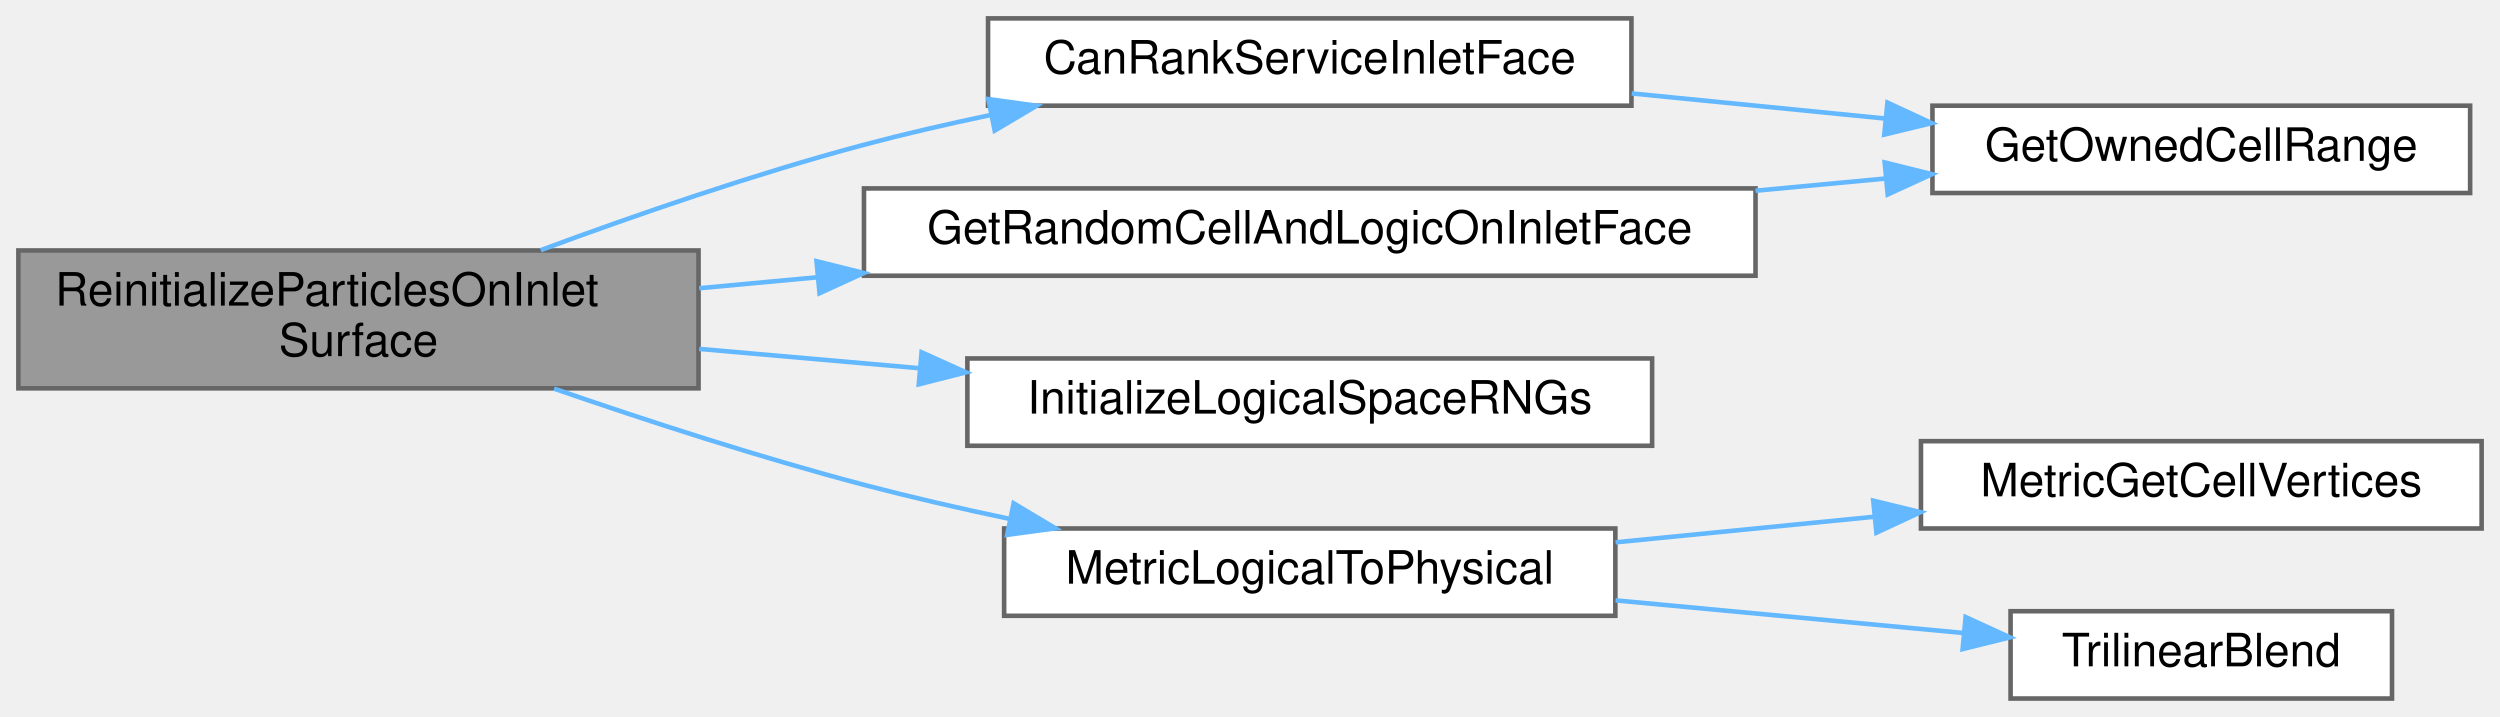
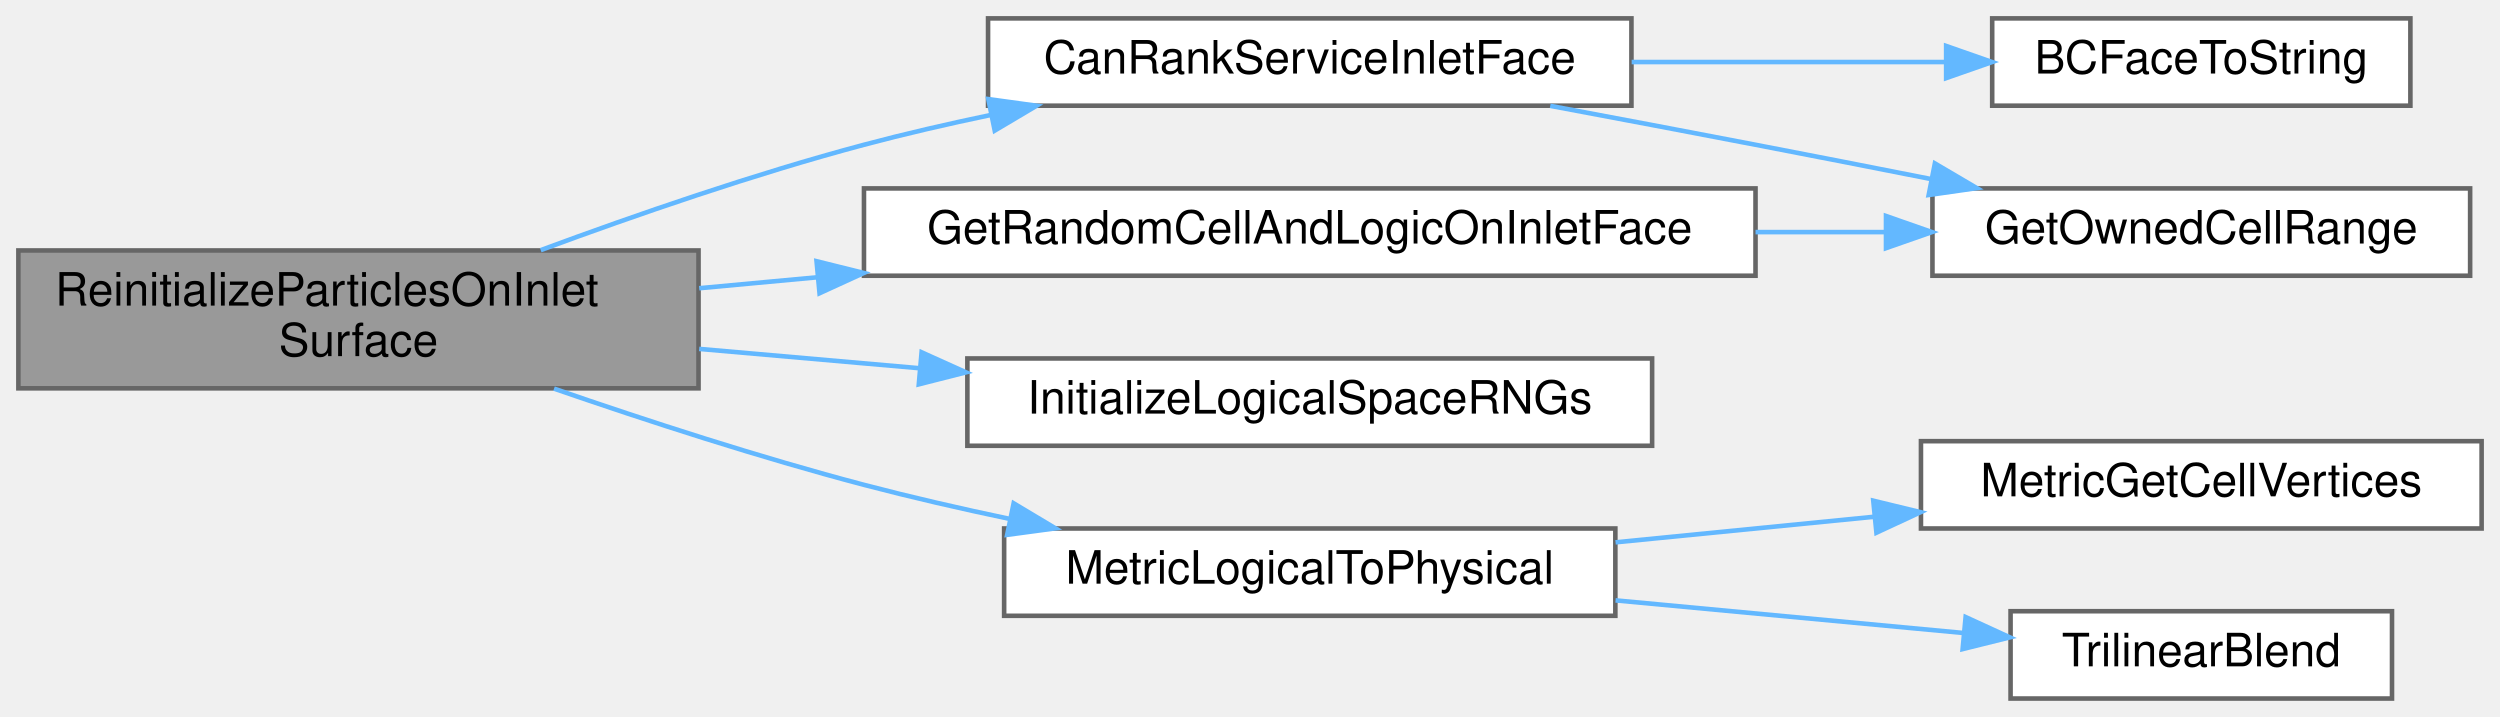
<svg xmlns="http://www.w3.org/2000/svg" xmlns:xlink="http://www.w3.org/1999/xlink" width="544pt" height="156pt" viewBox="0.00 0.00 544.00 156.00">
  <g id="graph0" class="graph" transform="scale(1 1) rotate(0) translate(4 152)">
    <g id="Node000001" class="node">
      <g id="a_Node000001">
        <a xlink:title="Re-initializes the positions of particles currently on this rank if this rank owns part of the design...">
          <polygon fill="#999999" stroke="#666666" points="148,-97.5 0,-97.5 0,-67.5 148,-67.5 148,-97.5" />
          <text text-anchor="start" x="8" y="-85.5" font-family="Helvetica,sans-Serif" font-size="10.00">ReinitializeParticlesOnInlet</text>
          <text text-anchor="middle" x="74" y="-74.5" font-family="Helvetica,sans-Serif" font-size="10.00">Surface</text>
        </a>
      </g>
    </g>
    <g id="Node000002" class="node">
      <g id="a_Node000002">
        <a xlink:href="Boundaries_8c.html#ab679d620b2d750179fbc2363fc562a1f" target="_top" xlink:title="Determines if the current MPI rank owns any part of the globally defined inlet face,...">
          <polygon fill="white" stroke="#666666" points="351,-148 211,-148 211,-129 351,-129 351,-148" />
          <text text-anchor="middle" x="281" y="-136" font-family="Helvetica,sans-Serif" font-size="10.00">CanRankServiceInletFace</text>
        </a>
      </g>
    </g>
    <g id="edge1_Node000001_Node000002" class="edge">
      <g id="a_edge1_Node000001_Node000002">
        <a xlink:title=" ">
          <path fill="none" stroke="#63b8ff" d="M113.66,-97.57C134.3,-105.21 160.28,-114.18 184,-120.5 192.84,-122.86 202.23,-125.02 211.53,-126.97" />
          <polygon fill="#63b8ff" stroke="#63b8ff" points="211.06,-130.44 221.56,-128.99 212.45,-123.58 211.06,-130.44" />
        </a>
      </g>
    </g>
-     <g id="Node000004" class="node">
-       <g id="a_Node000004">
+     <g id="Node000005" class="node">
+       <g id="a_Node000005">
        <a xlink:href="Boundaries_8c.html#ac07befc354128d23bac8ed5f2612ffdf" target="_top" xlink:title="Assuming the current rank services the inlet face, this function selects a random cell (owned by this...">
          <polygon fill="white" stroke="#666666" points="378,-111 184,-111 184,-92 378,-92 378,-111" />
          <text text-anchor="middle" x="281" y="-99" font-family="Helvetica,sans-Serif" font-size="10.00">GetRandomCellAndLogicOnInletFace</text>
        </a>
      </g>
    </g>
-     <g id="edge3_Node000001_Node000004" class="edge">
-       <g id="a_edge3_Node000001_Node000004">
+     <g id="edge4_Node000001_Node000005" class="edge">
+       <g id="a_edge4_Node000001_Node000005">
        <a xlink:title=" ">
          <path fill="none" stroke="#63b8ff" d="M148.14,-89.28C156.49,-90.05 165.12,-90.85 173.79,-91.66" />
          <polygon fill="#63b8ff" stroke="#63b8ff" points="173.68,-95.16 183.96,-92.6 174.33,-88.19 173.68,-95.16" />
        </a>
      </g>
    </g>
-     <g id="Node000005" class="node">
-       <g id="a_Node000005">
+     <g id="Node000006" class="node">
+       <g id="a_Node000006">
        <a xlink:href="ParticleSwarm_8c.html#ab723e91906e01ec26aab97de6623000c" target="_top" xlink:title="Initializes random number generators for logical space operations [0.0, 1.0).">
          <polygon fill="white" stroke="#666666" points="355.5,-74 206.5,-74 206.5,-55 355.5,-55 355.5,-74" />
          <text text-anchor="middle" x="281" y="-62" font-family="Helvetica,sans-Serif" font-size="10.00">InitializeLogicalSpaceRNGs</text>
        </a>
      </g>
    </g>
-     <g id="edge5_Node000001_Node000005" class="edge">
-       <g id="a_edge5_Node000001_Node000005">
+     <g id="edge6_Node000001_Node000006" class="edge">
+       <g id="a_edge6_Node000001_Node000006">
        <a xlink:title=" ">
          <path fill="none" stroke="#63b8ff" d="M148.14,-76.08C163.61,-74.72 180.05,-73.28 195.89,-71.89" />
          <polygon fill="#63b8ff" stroke="#63b8ff" points="196.54,-75.34 206.2,-70.98 195.93,-68.37 196.54,-75.34" />
        </a>
      </g>
    </g>
-     <g id="Node000006" class="node">
-       <g id="a_Node000006">
+     <g id="Node000007" class="node">
+       <g id="a_Node000007">
        <a xlink:href="Metric_8c.html#af0ba1966641e609476ac6fc3d5cdbbfc" target="_top" xlink:title="Public wrapper: map (cell index, ξ,η,ζ) to (x,y,z).">
          <polygon fill="white" stroke="#666666" points="347.5,-37 214.5,-37 214.5,-18 347.5,-18 347.5,-37" />
          <text text-anchor="middle" x="281" y="-25" font-family="Helvetica,sans-Serif" font-size="10.00">MetricLogicalToPhysical</text>
        </a>
      </g>
    </g>
-     <g id="edge6_Node000001_Node000006" class="edge">
-       <g id="a_edge6_Node000001_Node000006">
+     <g id="edge7_Node000001_Node000007" class="edge">
+       <g id="a_edge7_Node000001_Node000007">
        <a xlink:title=" ">
          <path fill="none" stroke="#63b8ff" d="M116.56,-67.43C136.74,-60.46 161.45,-52.43 184,-46.5 194.15,-43.83 204.99,-41.34 215.59,-39.11" />
          <polygon fill="#63b8ff" stroke="#63b8ff" points="216.57,-42.48 225.66,-37.04 215.16,-35.62 216.57,-42.48" />
        </a>
      </g>
    </g>
    <g id="Node000003" class="node">
      <g id="a_Node000003">
-         <a xlink:href="setup_8c.html#a135027905841ed83f1a3ef2279d865cc" target="_top" xlink:title="Determines the global starting index and number of CELLS owned by the current processor in a specifie...">
-           <polygon fill="white" stroke="#666666" points="533.5,-129 416.5,-129 416.5,-110 533.5,-110 533.5,-129" />
-           <text text-anchor="middle" x="475" y="-117" font-family="Helvetica,sans-Serif" font-size="10.00">GetOwnedCellRange</text>
+         <a xlink:href="logging_8c.html#a46638a78fe01e24d946d9103d5d2fde9" target="_top" xlink:title="Helper function to convert BCFace enum to a string representation.">
+           <polygon fill="white" stroke="#666666" points="520.5,-148 429.5,-148 429.5,-129 520.5,-129 520.5,-148" />
+           <text text-anchor="middle" x="475" y="-136" font-family="Helvetica,sans-Serif" font-size="10.00">BCFaceToString</text>
        </a>
      </g>
    </g>
    <g id="edge2_Node000002_Node000003" class="edge">
      <g id="a_edge2_Node000002_Node000003">
        <a xlink:title=" ">
-           <path fill="none" stroke="#63b8ff" d="M351.05,-131.67C369.01,-129.89 388.35,-127.98 406.25,-126.2" />
-           <polygon fill="#63b8ff" stroke="#63b8ff" points="406.71,-129.68 416.32,-125.21 406.02,-122.71 406.71,-129.68" />
+           <path fill="none" stroke="#63b8ff" d="M351.05,-138.5C373.5,-138.5 398.09,-138.5 419.34,-138.5" />
+           <polygon fill="#63b8ff" stroke="#63b8ff" points="419.48,-142 429.48,-138.5 419.48,-135 419.48,-142" />
        </a>
      </g>
    </g>
-     <g id="edge4_Node000004_Node000003" class="edge">
-       <g id="a_edge4_Node000004_Node000003">
-         <a xlink:title=" ">
-           <path fill="none" stroke="#63b8ff" d="M378,-110.5C387.54,-111.39 397.07,-112.29 406.23,-113.15" />
-           <polygon fill="#63b8ff" stroke="#63b8ff" points="406.11,-116.65 416.39,-114.1 406.76,-109.68 406.11,-116.65" />
+     <g id="Node000004" class="node">
+       <g id="a_Node000004">
+         <a xlink:href="setup_8c.html#a135027905841ed83f1a3ef2279d865cc" target="_top" xlink:title="Determines the global starting index and number of CELLS owned by the current processor in a specifie...">
+           <polygon fill="white" stroke="#666666" points="533.5,-111 416.5,-111 416.5,-92 533.5,-92 533.5,-111" />
+           <text text-anchor="middle" x="475" y="-99" font-family="Helvetica,sans-Serif" font-size="10.00">GetOwnedCellRange</text>
        </a>
      </g>
    </g>
-     <g id="Node000007" class="node">
-       <g id="a_Node000007">
+     <g id="edge3_Node000002_Node000004" class="edge">
+       <g id="a_edge3_Node000002_Node000004">
+         <a xlink:title=" ">
+           <path fill="none" stroke="#63b8ff" d="M333.33,-128.97C347.79,-126.26 363.51,-123.29 378,-120.5 390.37,-118.12 403.64,-115.52 416.23,-113.03" />
+           <polygon fill="#63b8ff" stroke="#63b8ff" points="417.03,-116.44 426.16,-111.07 415.68,-109.57 417.03,-116.44" />
+         </a>
+       </g>
+     </g>
+     <g id="edge5_Node000005_Node000004" class="edge">
+       <g id="a_edge5_Node000005_Node000004">
+         <a xlink:title=" ">
+           <path fill="none" stroke="#63b8ff" d="M378,-101.5C387.54,-101.5 397.07,-101.5 406.23,-101.5" />
+           <polygon fill="#63b8ff" stroke="#63b8ff" points="406.39,-105 416.39,-101.5 406.39,-98 406.39,-105" />
+         </a>
+       </g>
+     </g>
+     <g id="Node000008" class="node">
+       <g id="a_Node000008">
        <a xlink:href="Metric_8c.html#a4859ff8031c003e036eab9cf8fb351f6" target="_top" xlink:title="Extract the eight vertex coordinates of the hexahedral cell (i,j,k).">
          <polygon fill="white" stroke="#666666" points="536,-56 414,-56 414,-37 536,-37 536,-56" />
          <text text-anchor="middle" x="475" y="-44" font-family="Helvetica,sans-Serif" font-size="10.00">MetricGetCellVertices</text>
        </a>
      </g>
    </g>
-     <g id="edge7_Node000006_Node000007" class="edge">
-       <g id="a_edge7_Node000006_Node000007">
+     <g id="edge8_Node000007_Node000008" class="edge">
+       <g id="a_edge8_Node000007_Node000008">
        <a xlink:title=" ">
          <path fill="none" stroke="#63b8ff" d="M347.54,-33.99C365.69,-35.78 385.46,-37.74 403.86,-39.56" />
          <polygon fill="#63b8ff" stroke="#63b8ff" points="403.62,-43.05 413.92,-40.55 404.31,-36.09 403.62,-43.05" />
        </a>
      </g>
    </g>
-     <g id="Node000008" class="node">
-       <g id="a_Node000008">
+     <g id="Node000009" class="node">
+       <g id="a_Node000009">
        <a xlink:href="Metric_8c.html#a379d85074cc67dd1230cecc94b9169aa" target="_top" xlink:title="Map logical coordinates to physical space using trilinear basis.">
          <polygon fill="white" stroke="#666666" points="516.5,-19 433.5,-19 433.5,0 516.5,0 516.5,-19" />
          <text text-anchor="middle" x="475" y="-7" font-family="Helvetica,sans-Serif" font-size="10.00">TrilinearBlend</text>
        </a>
      </g>
    </g>
-     <g id="edge8_Node000006_Node000008" class="edge">
-       <g id="a_edge8_Node000006_Node000008">
+     <g id="edge9_Node000007_Node000009" class="edge">
+       <g id="a_edge9_Node000007_Node000009">
        <a xlink:title=" ">
          <path fill="none" stroke="#63b8ff" d="M347.54,-21.36C372.33,-19.03 400.15,-16.42 423.37,-14.25" />
          <polygon fill="#63b8ff" stroke="#63b8ff" points="423.72,-17.73 433.35,-13.31 423.07,-10.76 423.72,-17.73" />
        </a>
      </g>
    </g>
  </g>
</svg>
